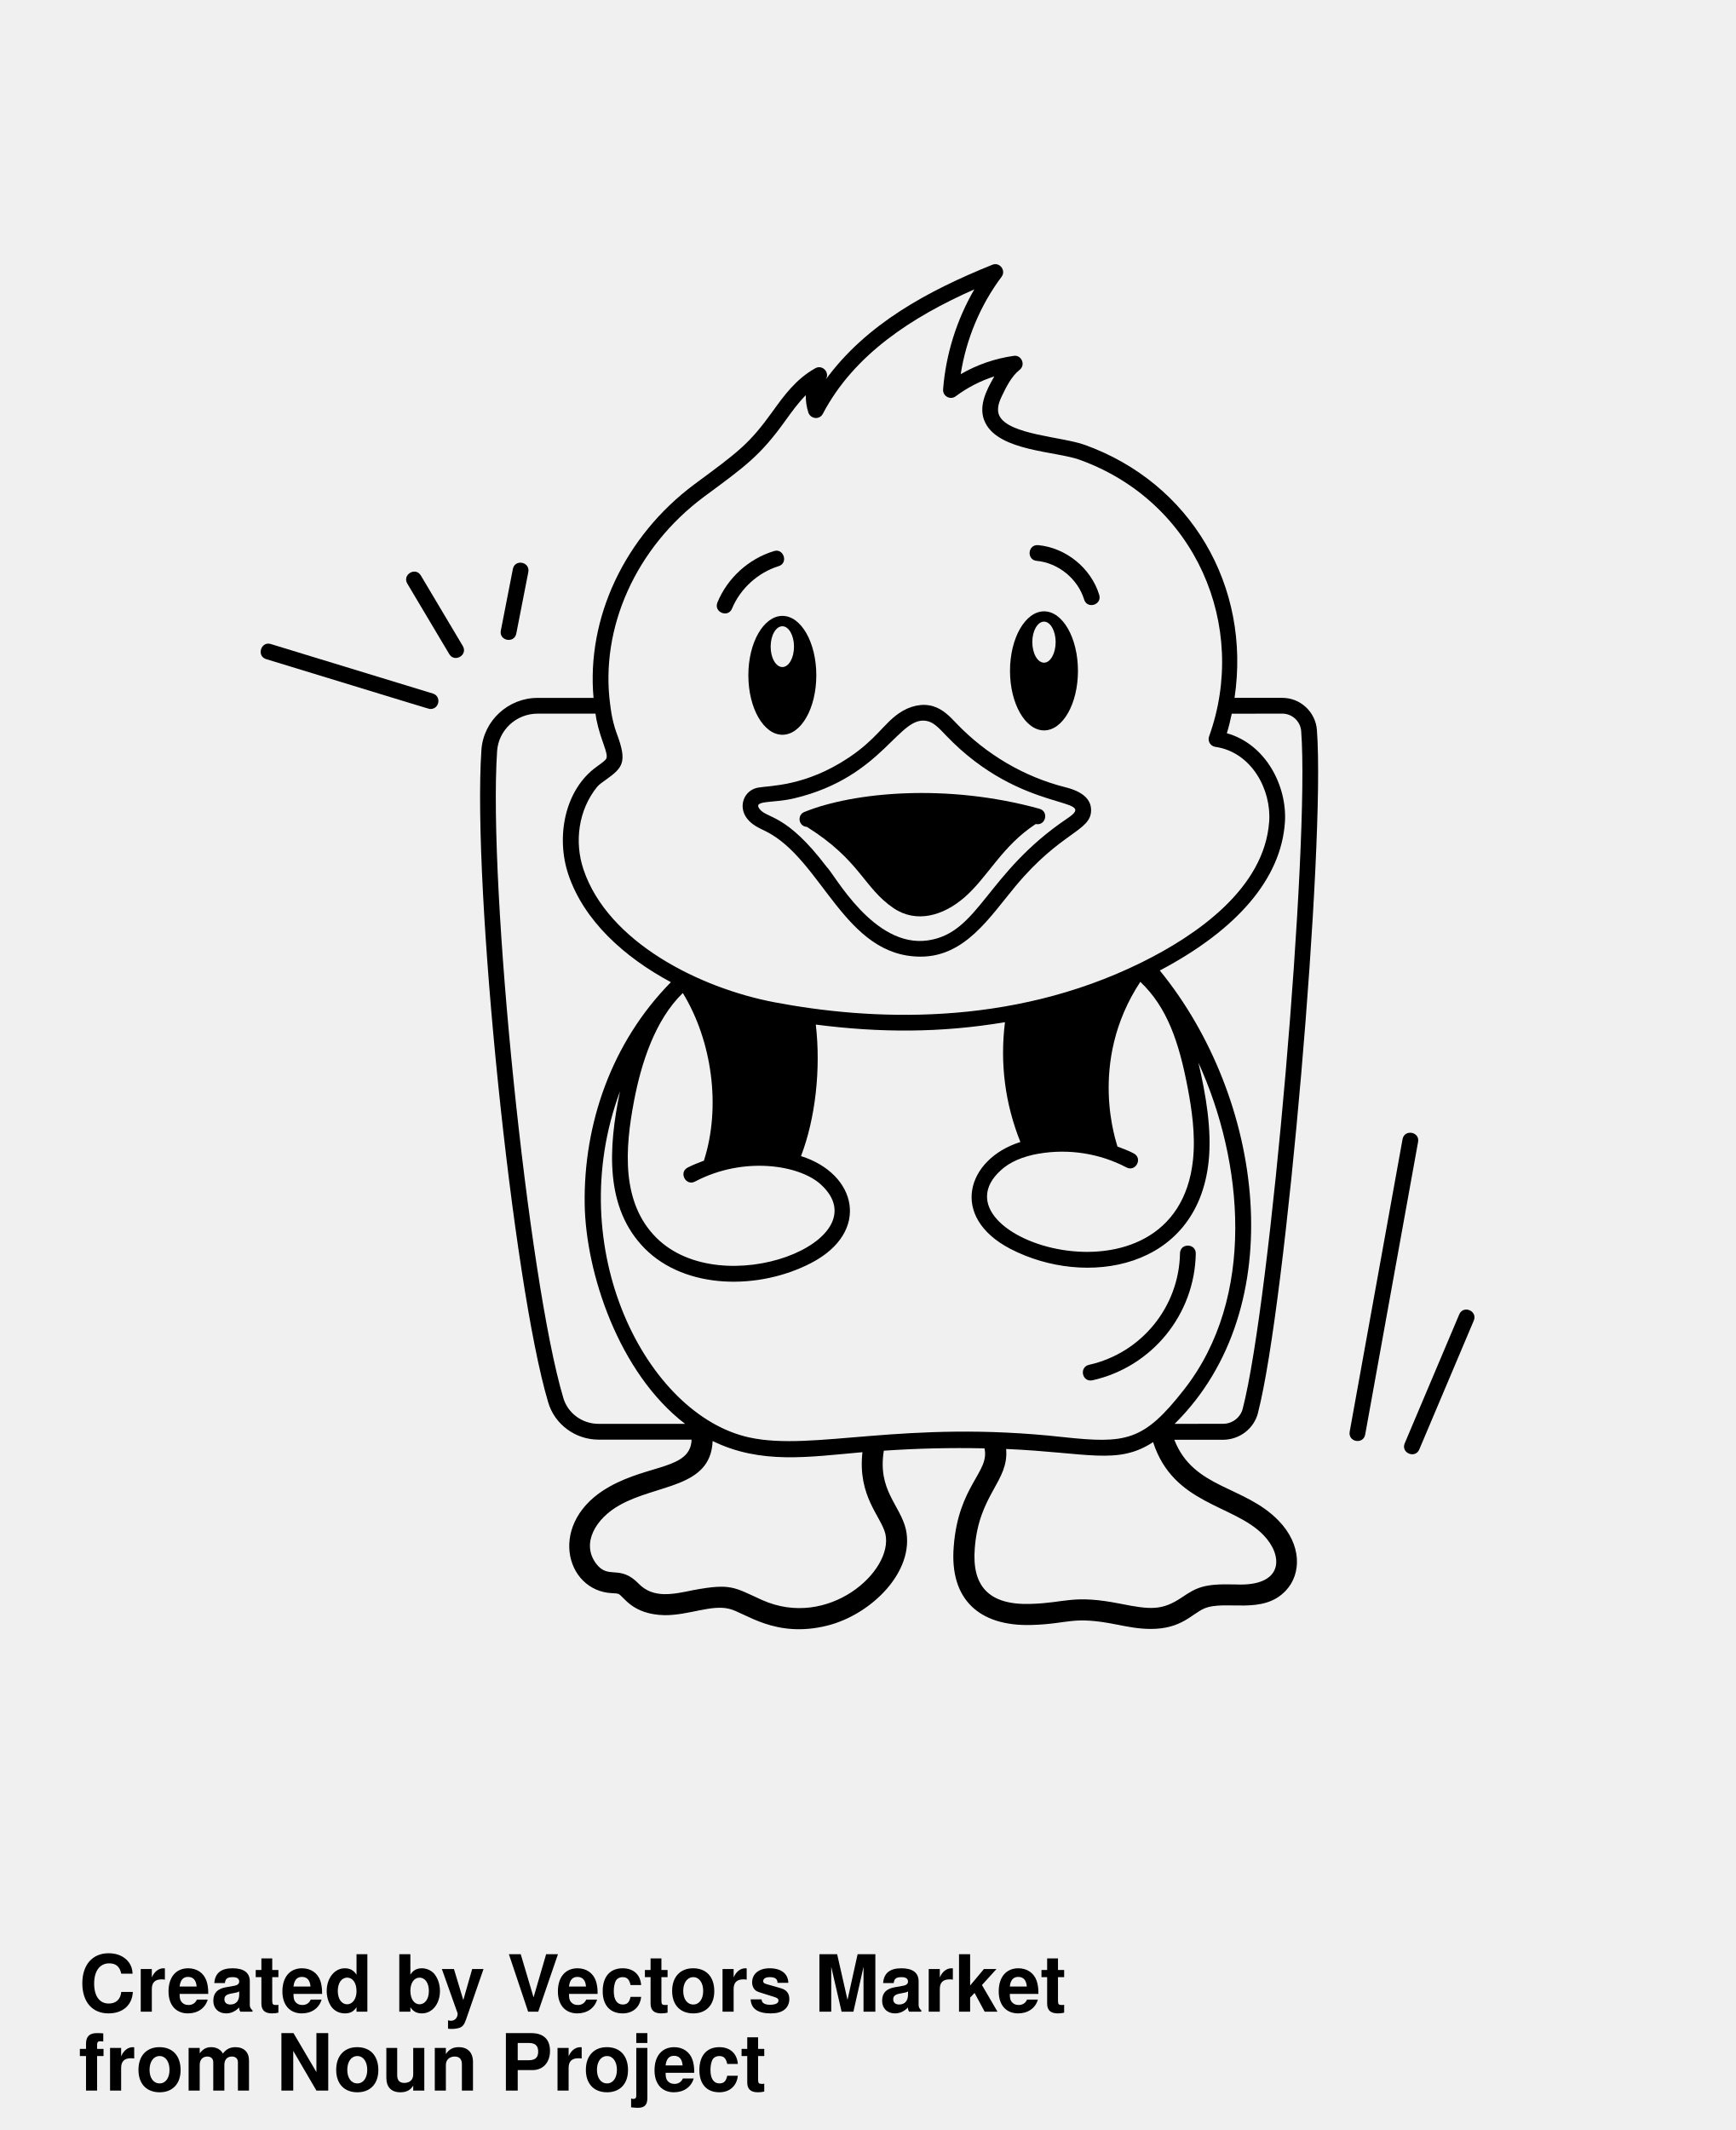
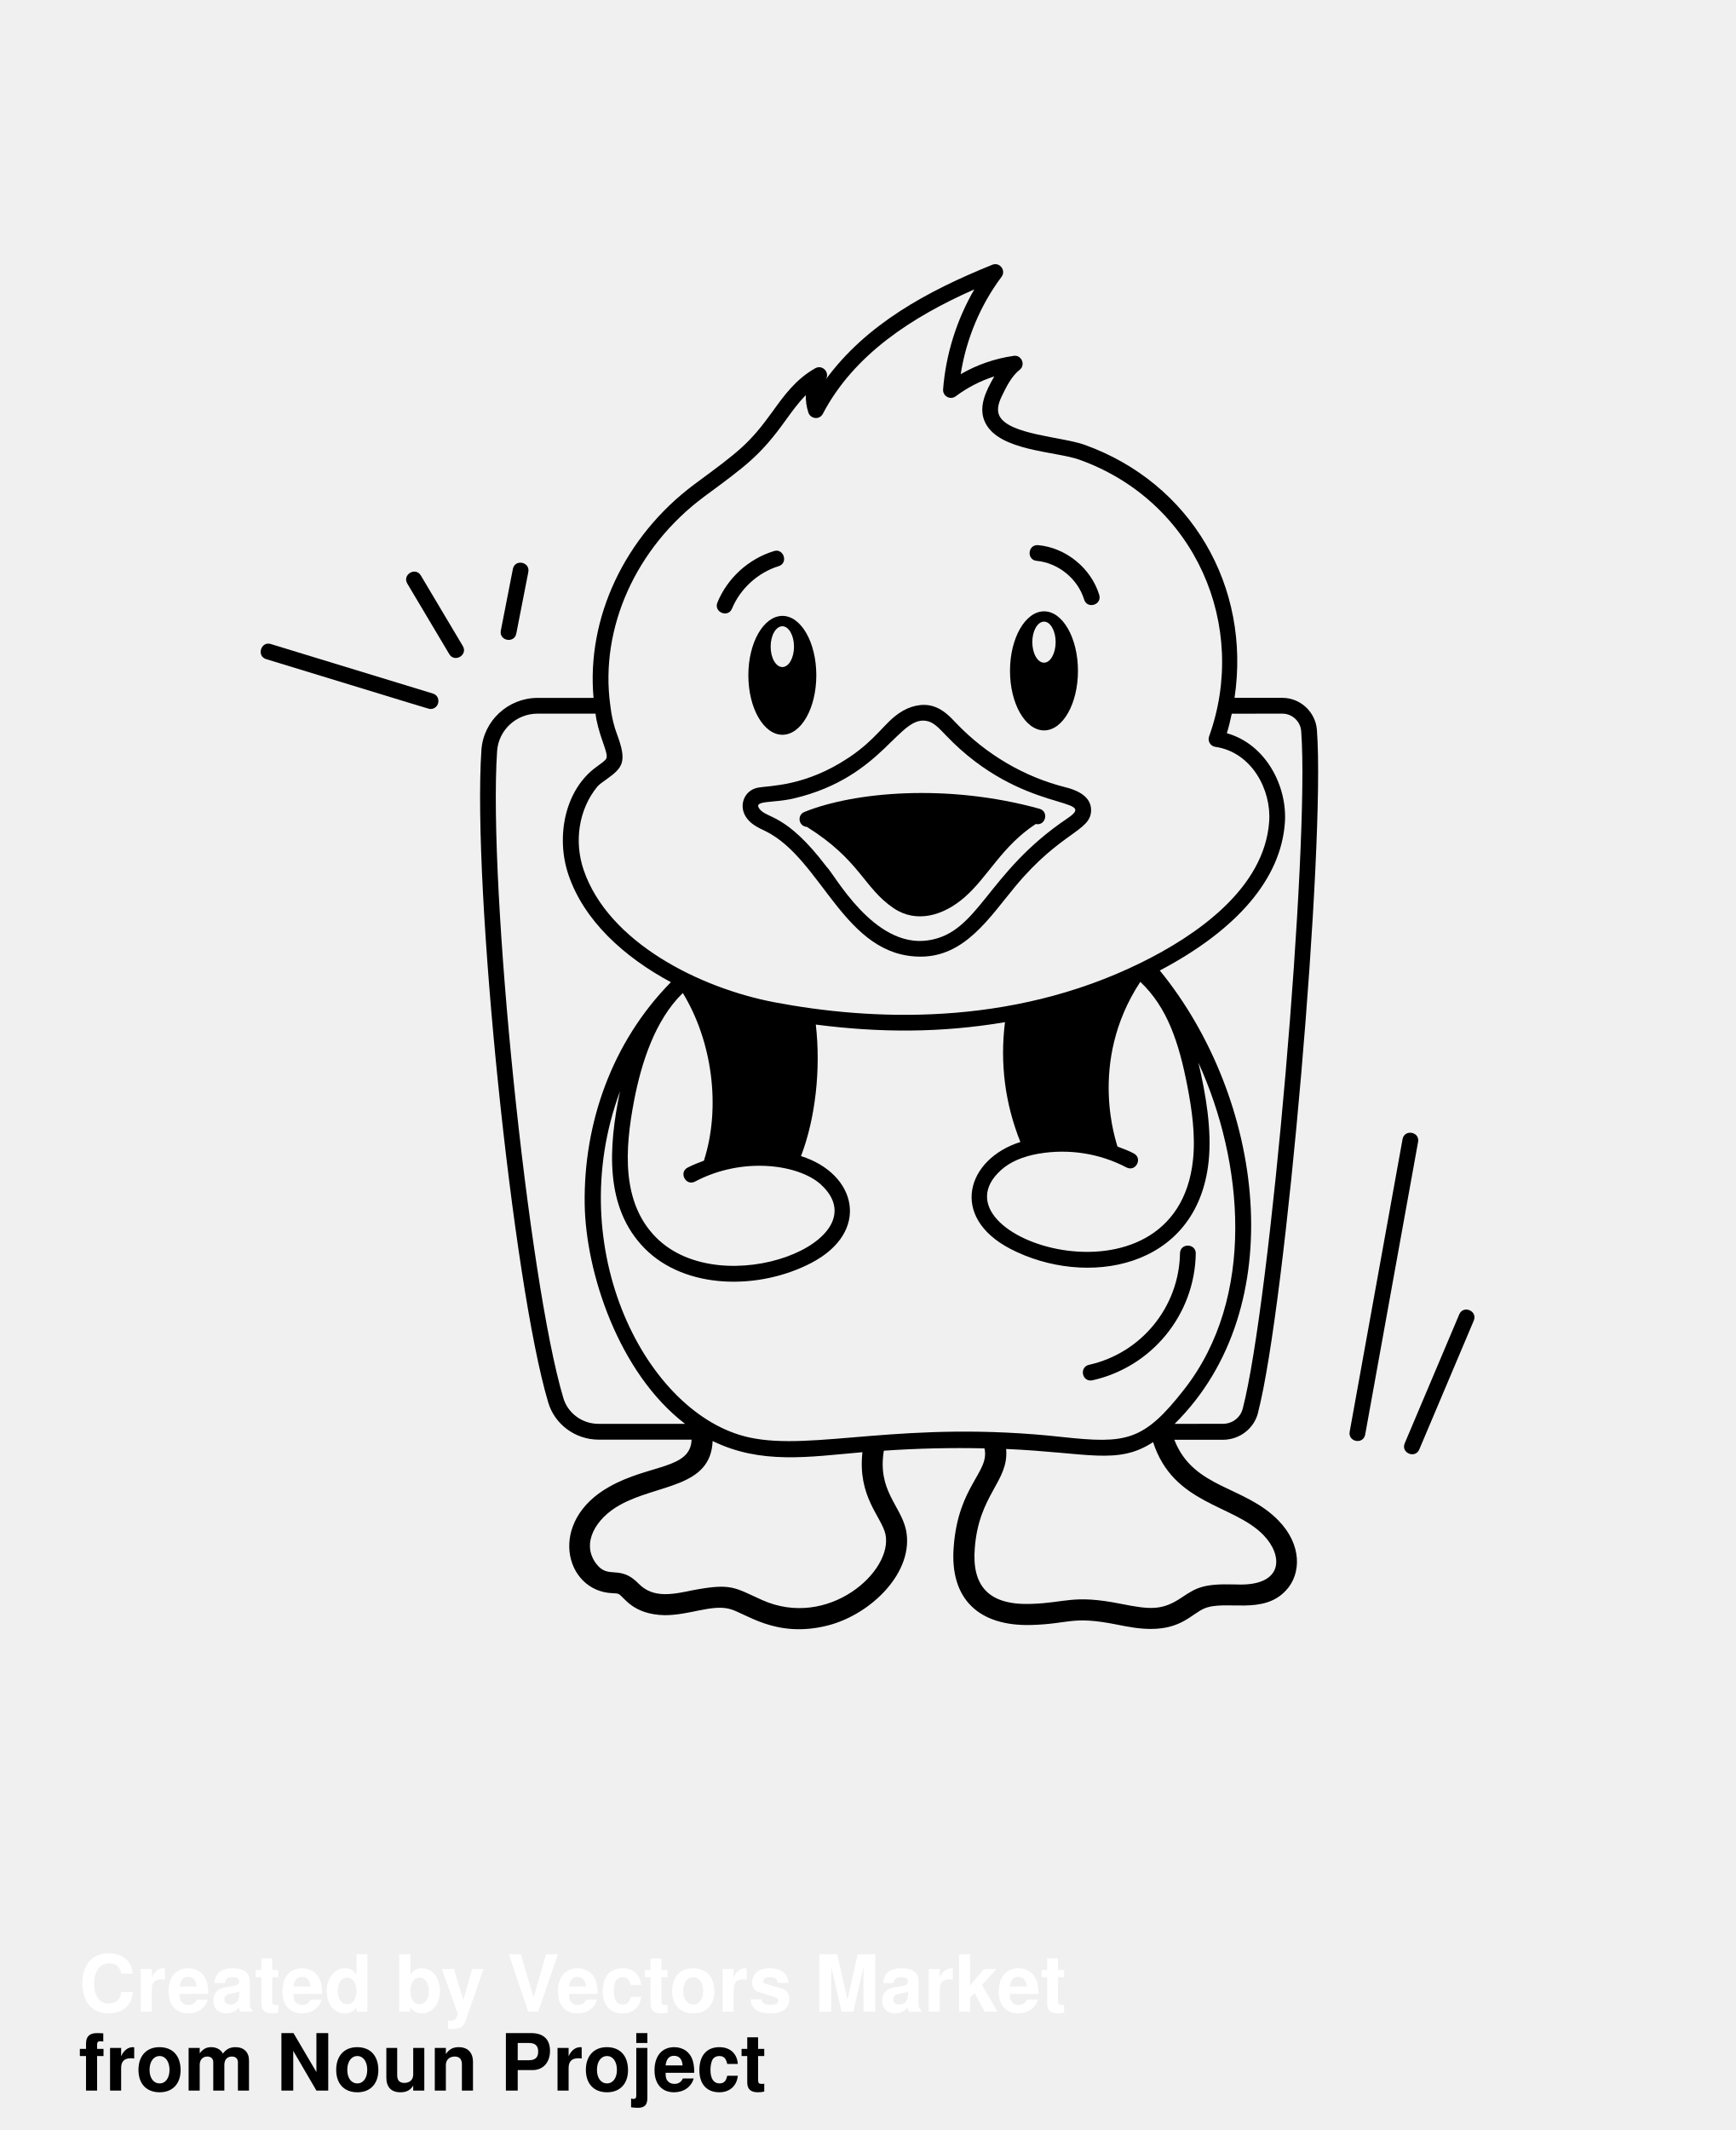
<svg xmlns="http://www.w3.org/2000/svg" version="1.1" viewBox="-5.0 -10.0 110.0 135.0">
  <g>
    <path d="m22.441 33.957-10.27-3.137c-0.621-0.203-0.934 0.762-0.293 0.957 10.324 3.148 10.297 3.16 10.414 3.16 0.574-0.004 0.695-0.816 0.148-0.98z" />
    <path d="m21.68 26.477c-0.336-0.57-1.195-0.059-0.859 0.512l2.66 4.469c0.336 0.562 1.195 0.059 0.859-0.512z" />
    <path d="m27.73 30.156 0.762-3.898c0.125-0.648-0.852-0.848-0.98-0.191l-0.762 3.898c-0.129 0.648 0.852 0.84 0.98 0.191z" />
    <path d="m74.75 79.535c1.773-6.836 4.285-35.953 3.734-43.27-0.086-1.141-1.047-2.035-2.191-2.035h-3.031c1.055-7.055-2.758-13.617-9.508-16.039-1.438-0.512-4.793-0.637-5.394-1.828-0.156-0.312-0.113-0.715 0.137-1.23 0.289-0.602 0.621-1.281 1.141-1.691 0.41-0.328 0.098-0.973-0.379-0.887-1.184 0.168-2.324 0.562-3.356 1.16 0.344-2.219 1.246-4.379 2.59-6.172 0.301-0.402-0.121-0.953-0.586-0.762-4.078 1.645-7.988 3.754-10.562 7.277 0.289-0.434-0.199-0.973-0.66-0.719-1.23 0.691-1.984 1.734-2.711 2.746-1.48 2.051-2.133 2.531-4.953 4.609-4.441 3.309-6.848 8.5-6.394 13.539h-3.543c-1.875 0-3.441 1.453-3.566 3.305-0.582 8.699 1.988 33.809 4.231 41.332 0.402 1.398 1.719 2.375 3.199 2.375h5.894c-0.059 1.883-2.668 1.555-5.199 2.977-3.973 2.207-2.84 6.621 0.168 6.754 0.152 0.008 0.312 0.012 0.395 0.047 0.336 0.145 0.855 1.309 2.941 1.348 1.547 0 2.941-0.68 4.07-0.406 1.012 0.227 2.91 1.902 6.246 1.062 2.773-0.699 5.543-3.426 4.965-6.094-0.363-1.547-1.809-2.484-1.398-4.988 2.121-0.145 4.254-0.195 6.379-0.148 0.352 1.496-1.66 2.348-1.949 6.234-0.27 3.332 1.613 5.051 4.91 4.961 2.453-0.066 2.566-0.594 5.406-0.031 0.738 0.148 1.426 0.281 2.184 0.281 1.922 0 2.566-0.926 3.367-1.289 1.348-0.586 3.738 0.453 5.211-1.168 0.957-1.035 1.004-2.875-0.484-4.406-2.16-2.231-5.394-2.008-6.609-5.125h3.09c1.055-0.008 1.965-0.711 2.219-1.719zm1.543-44.305c0.621 0 1.148 0.488 1.195 1.109 0.547 7.262-1.945 36.16-3.707 42.945-0.145 0.562-0.656 0.957-1.25 0.957l-3.066 0.004c7.477-7.398 5.637-20.68-0.941-28.734 4.922-2.598 7.676-5.82 7.93-9.367 0.164-2.293-1.191-4.973-3.68-5.672 0.129-0.406 0.223-0.824 0.312-1.238zm-15.445 27.891c1.895-0.328 3.867-0.02 5.562 0.871 0.586 0.305 1.051-0.574 0.465-0.887-0.332-0.176-0.688-0.305-1.035-0.438-0.012-0.137-1.941-5.289 1.449-10.438 1.711 1.617 2.449 3.836 2.992 6.656 0.266 1.391 0.516 3.027 0.348 4.629-1.066 10.066-16.914 4.934-12.176 0.652 0.562-0.516 1.367-0.867 2.394-1.047zm-21.234-41.625c2.68-1.973 3.59-2.629 5.168-4.828 0.418-0.578 0.82-1.141 1.301-1.621-0.008 0.375 0.047 0.75 0.164 1.102 0.133 0.395 0.695 0.492 0.918 0.074 1.977-3.766 5.676-6.148 9.602-7.883-1.121 1.93-1.812 4.129-1.98 6.34-0.031 0.434 0.461 0.691 0.797 0.438 0.742-0.555 1.57-0.98 2.449-1.262-0.551 0.953-1.055 1.988-0.562 2.957 0.898 1.781 4.461 1.789 5.949 2.32 7.398 2.652 10.738 10.57 8.23 17.539-0.109 0.301 0.086 0.621 0.398 0.664 2.293 0.332 3.555 2.715 3.41 4.734-0.301 4.234-4.578 7.199-8.113 8.941-8.383 4.133-17.266 3.648-23.234 2.516-4.766-0.902-10.562-3.812-12.117-8.406-0.598-1.766-0.324-3.801 0.871-5.262 0.105-0.129 0.336-0.293 0.559-0.449 1.078-0.77 1.348-1.121 0.672-2.926-0.34-0.906-0.426-1.941-0.398-1.754 0-0.023-0.012-0.047-0.016-0.07-0.652-4.852 1.617-9.949 5.934-13.164zm-4.422 38.285c0.465-2.418 1.328-5.125 3.094-6.844 1.863 3.051 2.422 7.219 1.348 10.594-0.004 0.012 0 0.02-0.004 0.031-0.352 0.133-0.703 0.266-1.035 0.438-0.59 0.312-0.113 1.195 0.465 0.887 3.102-1.633 6.621-1.043 7.961 0.172 3.934 3.562-6.25 7.578-10.43 3.371-2.203-2.215-1.984-5.594-1.398-8.648zm-4.484 18.809c-2.223-7.457-4.769-32.355-4.195-40.984 0.09-1.332 1.215-2.375 2.566-2.375h3.672c0.023 0.129 0.035 0.258 0.062 0.387 0.258 1.289 0.777 2.137 0.621 2.465-0.059 0.121-0.387 0.355-0.602 0.508-2.035 1.449-2.606 4.457-1.797 6.848 0.984 2.91 3.516 5.211 6.496 6.812-3.762 3.816-5.543 8.984-5.465 14.078 0.066 4.312 2.144 10.68 6.363 13.914h-5.484c-1.035 0.004-1.957-0.676-2.238-1.652zm20.422 8.637c0.516 2.356-3.625 6.062-7.824 4.18-1.762-0.797-1.945-1.074-4.352-0.625-1.305 0.273-2.539 0.539-3.461-0.402-1.219-1.262-1.922-0.227-2.711-1.289-0.949-1.281-0.016-2.856 1.512-3.703 2.379-1.336 5.762-1.074 5.883-4.055 3.066 1.496 6.078 1.008 9.496 0.707-0.312 2.82 1.191 4.062 1.457 5.188zm-8.648-6.125c-6.484-1.43-11.895-11.934-8.176-21.938-0.746 3.57-0.984 7.394 1.574 9.973 2.582 2.598 7.219 2.641 10.547 0.91 3.789-1.973 2.891-5.66-0.648-6.773 0.914-2.387 1.266-5.519 0.938-8.336 4.078 0.527 7.934 0.531 11.992-0.152-0.324 2.609 0.004 5.156 0.977 7.594-3.41 1.078-4.519 4.746-0.641 6.769 4.769 2.481 11.844 1.332 12.574-5.531 0.215-2.012-0.184-4.297-0.648-6.266 2.867 6.281 3.664 14.863-0.891 20.695-2.582 3.312-3.691 3.465-7.703 3.035-10.09-1.121-15.801 0.922-19.895 0.02zm32.617 6.195c1.238 1.277 1.27 3.133-1.449 3.133l-0.402-0.008c-1.914-0.051-2.379 0.184-3.316 0.816-1.262 0.852-2.004 0.785-3.891 0.41-3.051-0.605-3.43-0.055-5.707 0.008-2.668 0.086-3.731-1.148-3.539-3.523 0.254-3.438 2.172-4.231 1.988-6.297 5.195 0.223 7.066 1.039 9.316-0.434 1.289 3.977 5.094 3.926 7 5.894z" />
    <path d="m43.047 39.922c-0.891 0.168-1.273 1.195-0.691 1.953 0.309 0.406 0.746 0.598 1.199 0.816 3.586 1.797 4.961 7.941 9.809 7.941 2.816 0 4.375-2.5 6.012-4.465 2.887-3.469 4.781-3.473 4.793-4.805 0.008-0.699-0.539-1.195-1.625-1.465-2.578-0.645-5.012-2.059-6.926-4.062-0.395-0.418-0.844-0.891-1.48-1.078-0.668-0.195-1.457-0.031-2.16 0.457-0.953 0.66-1.445 1.648-3.156 2.793-2.769 1.855-5.035 1.777-5.773 1.914zm10.805-4.203c0.379 0.113 0.699 0.449 1.121 0.895 4.844 5.07 9.828 3.824 7.684 5.262-5.148 3.465-5.582 7.254-8.832 7.727-3.441 0.5-5.938-4.219-6.422-4.664-2.59-3.414-3.769-3.031-4.254-3.668-0.434-0.57 0.832-0.352 2.18-0.668 5.75-1.359 6.668-5.422 8.523-4.883z" />
    <path d="m46.156 42.41c3.402 2.137 3.578 3.852 5.496 5.152 1.441 0.973 3.148 0.477 4.481-0.68 1.488-1.285 2.379-3.254 4.527-4.656 0.629 0.137 0.852-0.793 0.238-0.965-5.875-1.629-11.801-1.055-14.898 0.199-0.484 0.188-0.387 0.914 0.156 0.949z" />
    <path d="m61.188 36.293c1.188 0 2.148-1.691 2.148-3.773 0-2.078-0.961-3.773-2.148-3.773s-2.16 1.691-2.16 3.773c0 2.078 0.973 3.773 2.16 3.773zm0-6.894c0.398 0 0.734 0.586 0.734 1.293 0 0.719-0.332 1.309-0.734 1.309-0.414 0-0.746-0.586-0.746-1.309 0-0.707 0.332-1.293 0.746-1.293z" />
    <path d="m42.441 32.797c0 2.094 0.973 3.773 2.16 3.773s2.148-1.68 2.148-3.773c0-2.078-0.961-3.762-2.148-3.762-1.188 0.004-2.16 1.684-2.16 3.762zm2.894-1.812c0 0.719-0.332 1.293-0.734 1.293-0.414 0-0.746-0.574-0.746-1.293s0.332-1.293 0.746-1.293c0.398 0 0.734 0.574 0.734 1.293z" />
    <path d="m41.406 28.57c0.52-1.258 1.648-2.285 2.949-2.684 0.645-0.195 0.324-1.16-0.293-0.957-1.605 0.488-2.945 1.707-3.582 3.258-0.25 0.613 0.676 0.996 0.926 0.383z" />
    <path d="m60.719 25.547c1.371 0.129 2.606 1.137 3.008 2.449 0.191 0.633 1.148 0.344 0.957-0.293-0.516-1.691-2.109-2.988-3.871-3.152-0.668-0.051-0.742 0.938-0.094 0.996z" />
    <path d="m64.254 77.484c3.769-0.844 6.481-4.16 6.551-8.027 0.012-0.664-0.988-0.688-1-0.02-0.062 3.398-2.445 6.324-5.769 7.066-0.641 0.148-0.438 1.121 0.219 0.98z" />
    <path d="m83.914 62.199-3.352 18.543c-0.117 0.652 0.863 0.836 0.984 0.176l3.352-18.543c0.117-0.648-0.867-0.824-0.984-0.176z" />
    <path d="m87.508 73.305-3.457 8.172c-0.258 0.613 0.664 0.996 0.922 0.391l3.457-8.172c0.254-0.613-0.664-0.996-0.922-0.391z" />
  </g>
-   <text x="0.0" y="117.5" font-size="5.0" font-weight="bold" font-family="Arbeit Regular, Helvetica, Arial-Unicode, Arial, Sans-serif" fill="#000000">Created by Vectors Market</text>
+   <text x="0.0" y="117.5" font-size="5.0" font-weight="bold" font-family="Arbeit Regular, Helvetica, Arial-Unicode, Arial, Sans-serif" fill="#fff">Created by Vectors Market</text>
  <text x="0.0" y="122.5" font-size="5.0" font-weight="bold" font-family="Arbeit Regular, Helvetica, Arial-Unicode, Arial, Sans-serif" fill="#000000">from Noun Project</text>
</svg>
